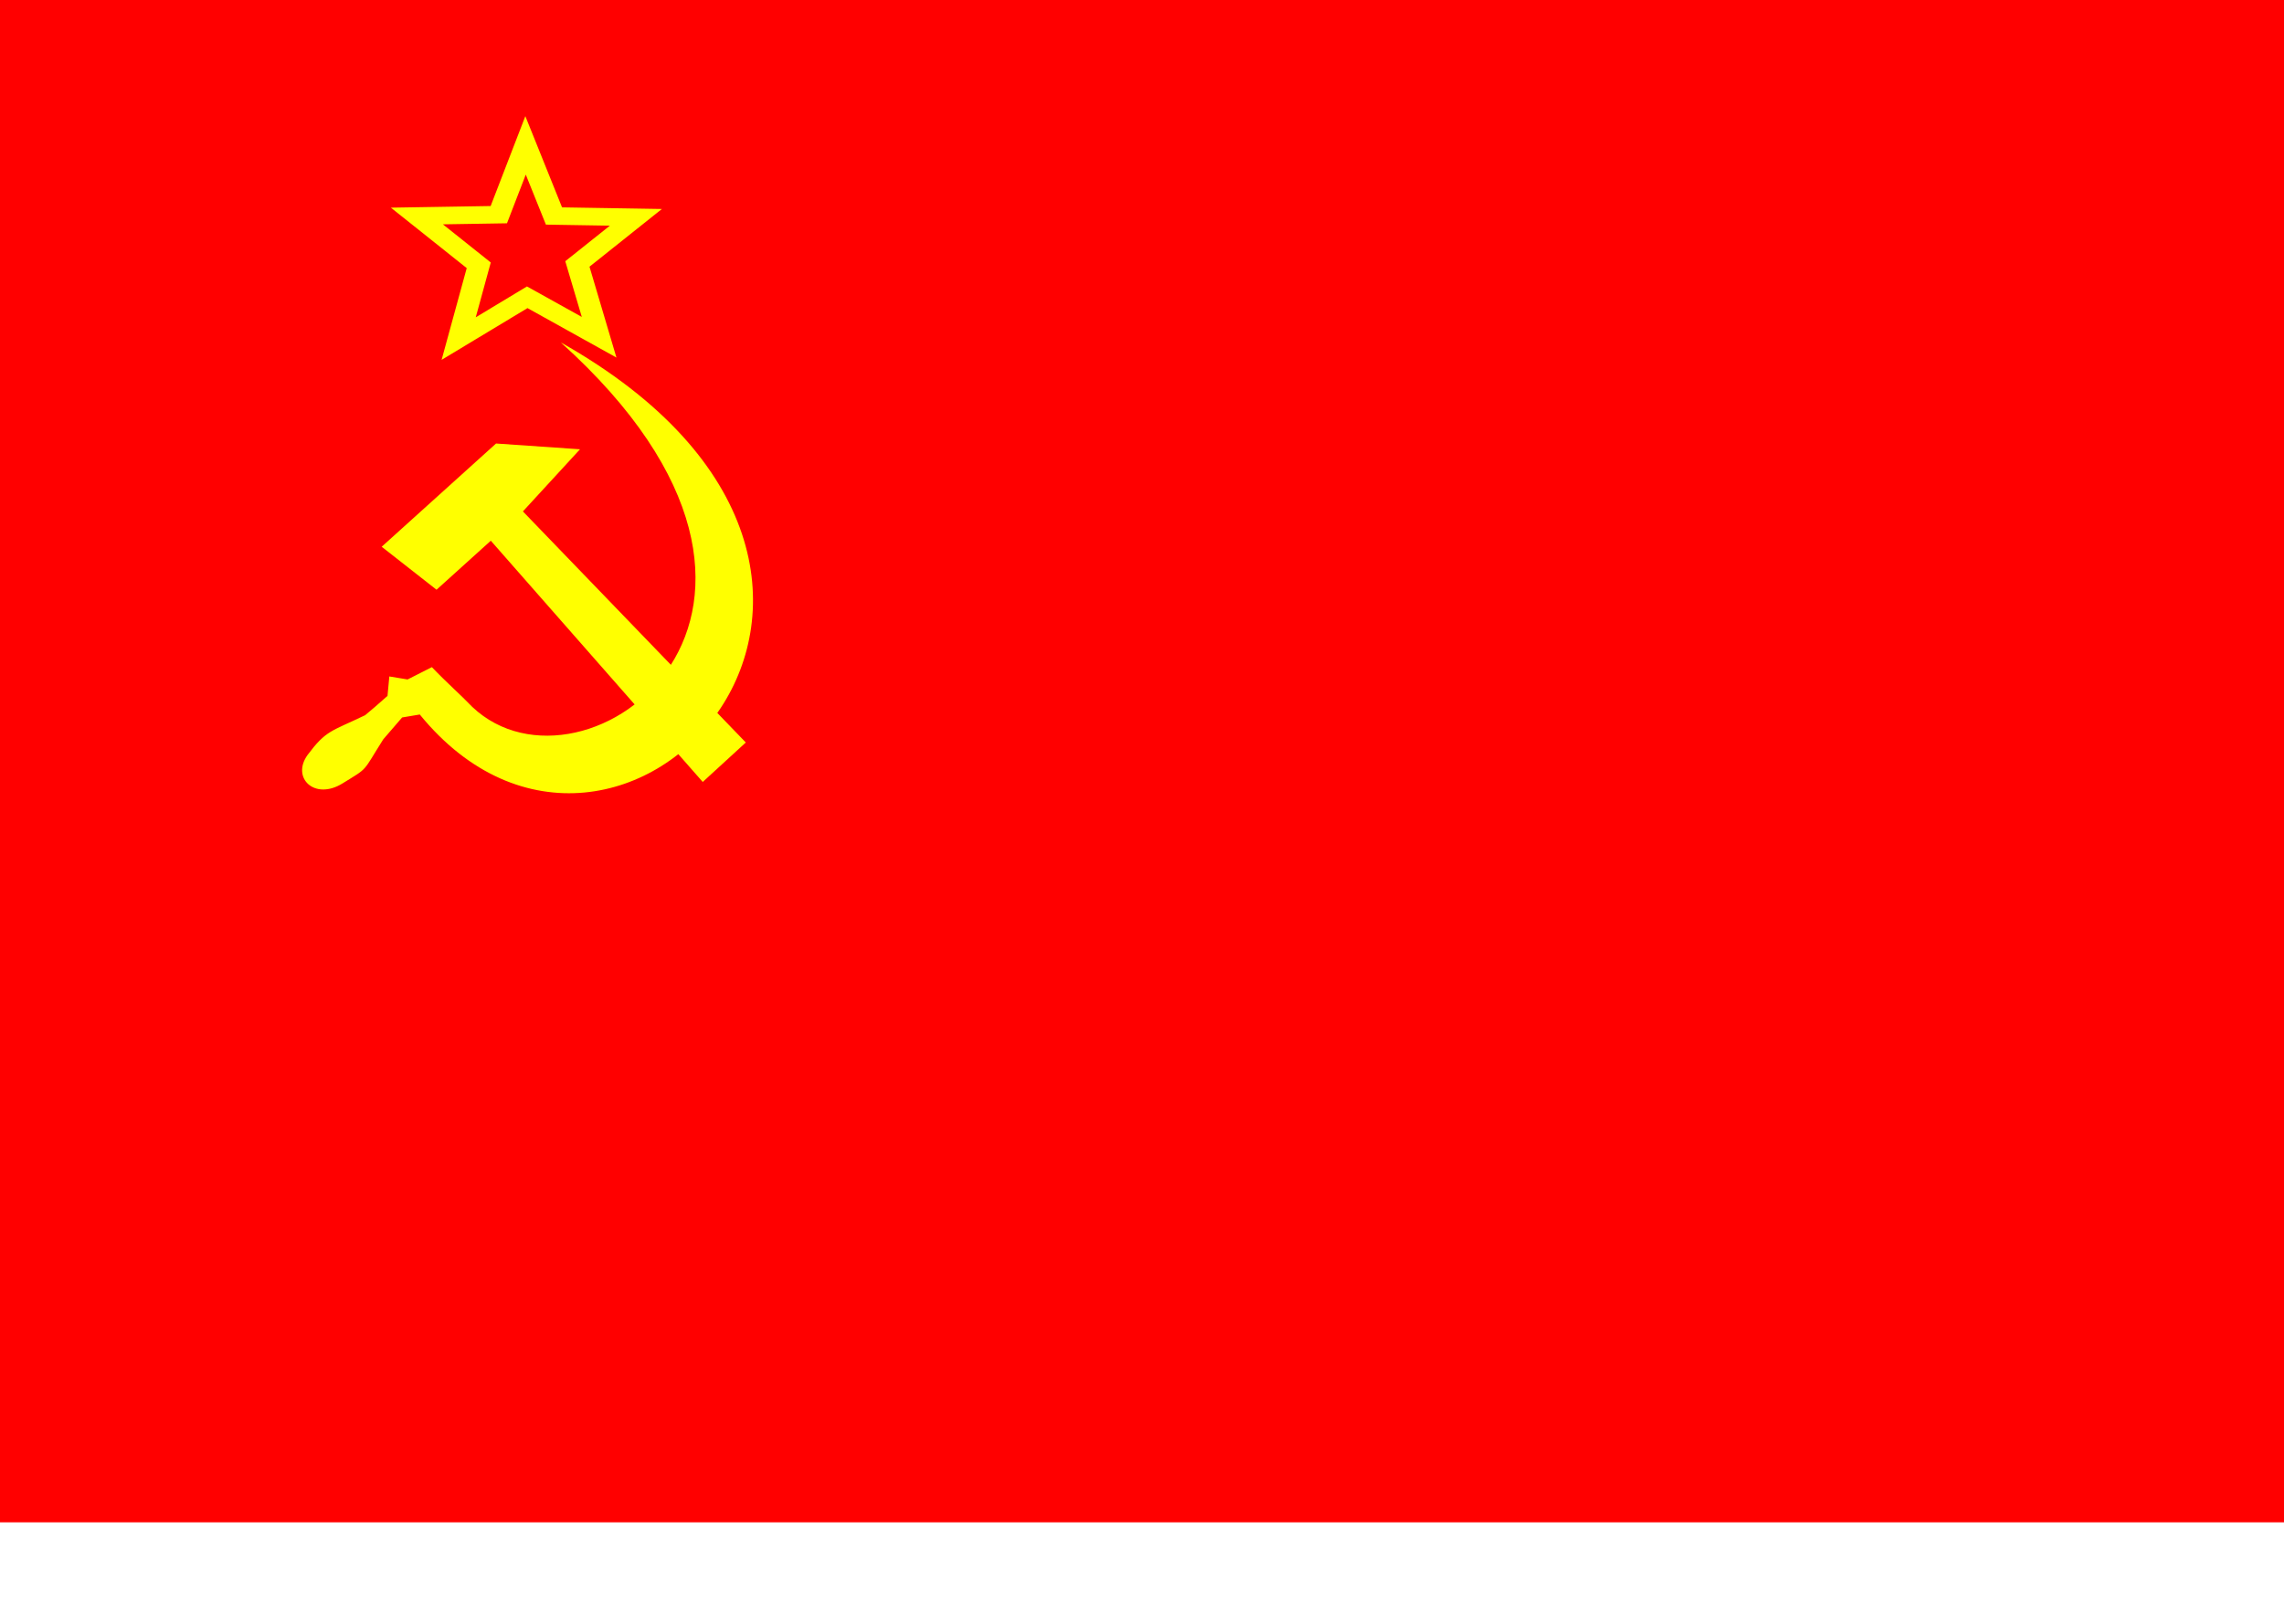
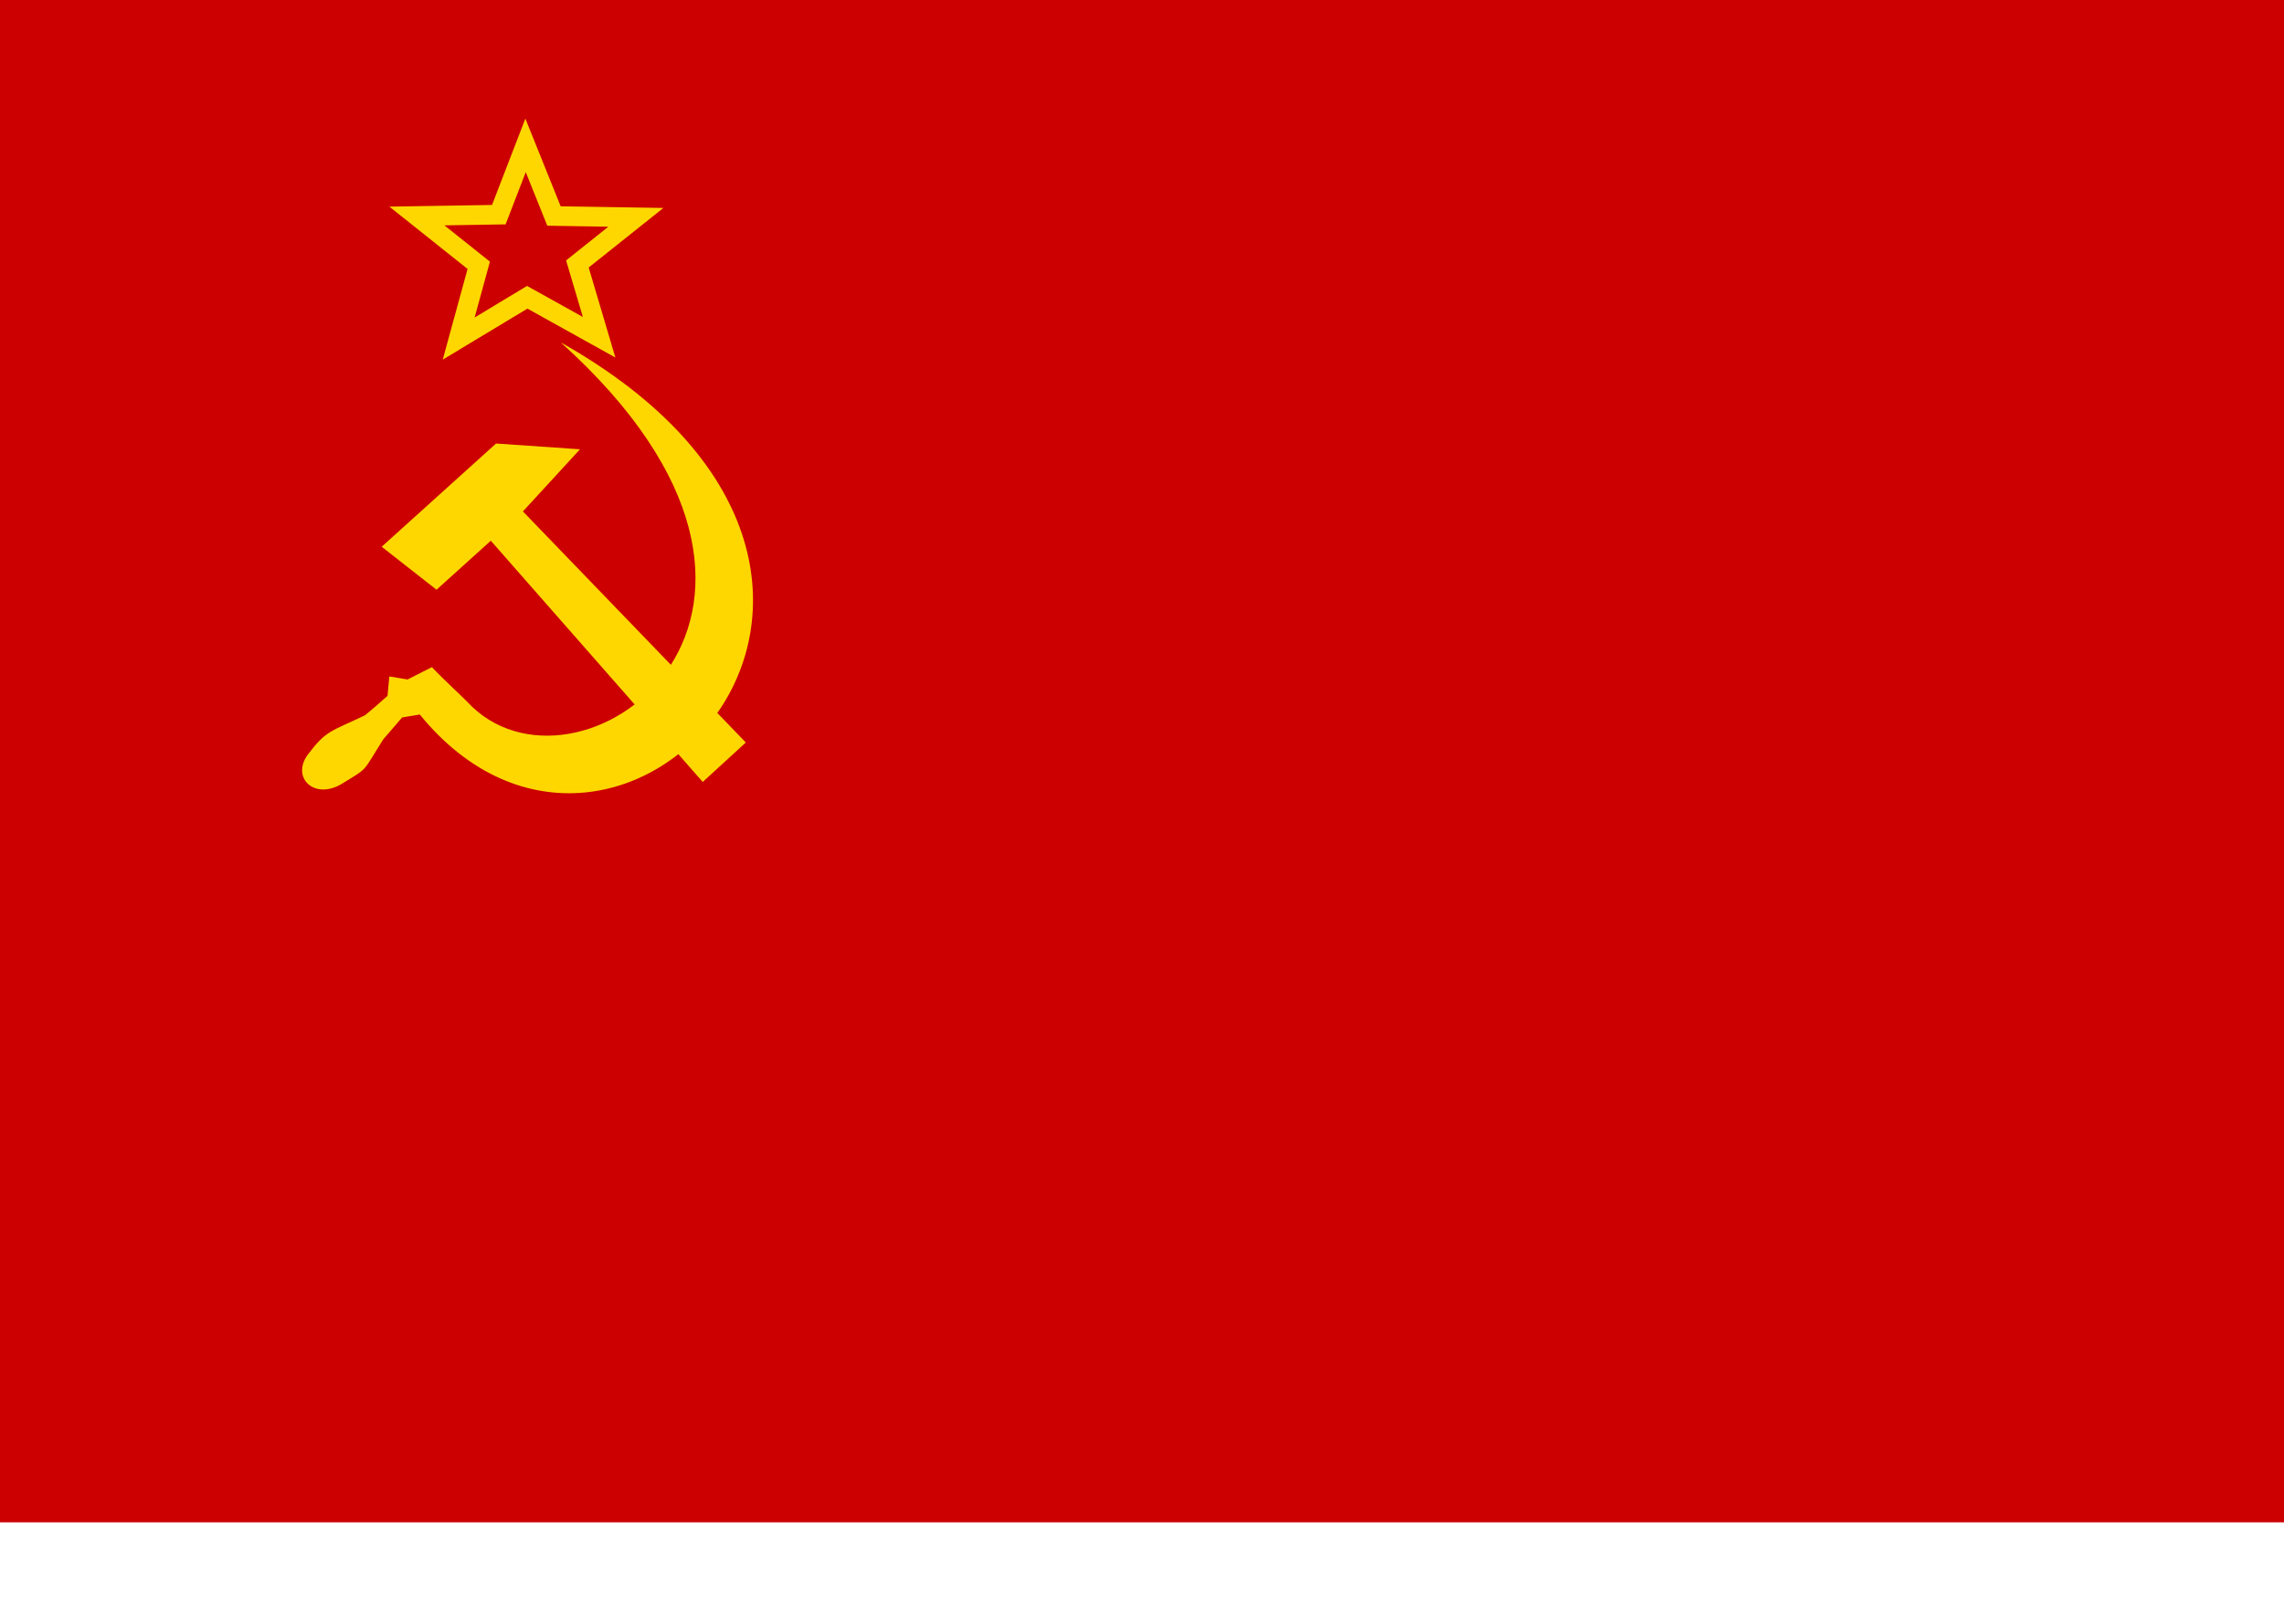
<svg xmlns="http://www.w3.org/2000/svg" xmlns:xlink="http://www.w3.org/1999/xlink" id="svg551" width="744.09px" height="140mm">
  <defs id="defs553">
    <linearGradient id="linearGradient567">
      <stop style="stop-color:#000;stop-opacity:1;" offset="0" id="stop568" />
      <stop style="stop-color:#fff;stop-opacity:1;" offset="1" id="stop569" />
    </linearGradient>
    <linearGradient xlink:href="#linearGradient567" id="linearGradient570" />
  </defs>
-   <rect style="font-size:12px;fill:#ff0000;fill-opacity:1;fill-rule:evenodd;stroke-width:1pt" id="rect590" width="744.09" height="496.063" x="0" y="-7.5999997e-05" />
-   <g id="g7432" transform="matrix(1.184514,0,0,1.184514,-23.96794,5.401563)">
-     <path transform="matrix(0.520224,0,0,0.414703,24.99743,-37.01097)" id="path589" d="M 268.701,174.689 L 254.559,220.652 L 211.248,221.535 L 243.952,254.239 L 233.345,302.852 L 269.585,275.452 L 307.591,301.968 L 296.101,253.354 L 327.037,222.418 L 283.727,221.534 L 268.701,174.689 z " style="font-size:12px;fill:none;fill-rule:evenodd;stroke:#ffff00;stroke-width:11.625" />
-     <g transform="matrix(0.831918,0,0,0.797182,32.07594,14.36842)" id="g840">
-       <path transform="matrix(0.757037,0,0,0.770366,-45.00377,-93.99085)" id="path566" d="M 285.563,244.585 C 416.015,365.133 295.764,455.355 246.876,407.831 C 241.675,402.261 235.808,397.089 229.251,390.039 L 218.638,395.559 L 210.669,394.203 L 209.875,402.908 L 204.323,407.911 L 200.094,411.571 C 185.123,418.962 183.13,418.182 174.934,429.412 C 167.783,439.671 178.053,449.813 190.156,442.164 C 201.793,434.81 198.729,437.436 208.025,422.365 L 216.259,412.578 L 223.963,411.252 C 311.196,520.922 466.691,349.291 285.563,244.585 z " style="font-size:12px;fill:#ffff00;fill-rule:evenodd;stroke-width:1pt" />
-       <path transform="matrix(0.755308,-5.112918e-2,5.202941e-2,0.768607,-63.48462,-77.14349)" id="path558" d="M 342.261,443.325 L 362.24,426.938 L 272.236,317.2 L 299.025,291.09 L 262.627,286.074 L 209.616,328.894 L 232.189,349.699 L 257.347,329.369 L 342.261,443.325 z " style="font-size:12px;fill:#ffff00;fill-rule:evenodd;stroke-width:1pt" />
+   <rect style="font-size:12px;fill:#cc0000;fill-opacity:1;fill-rule:evenodd;stroke-width:1pt" id="rect590" width="744.09" height="496.063" x="0" y="-7.5999997e-05" />
+   <g id="g3163">
+     <path id="path589" d="M 171.219,47.373 L 162.504,69.951 L 135.816,70.384 L 155.968,86.449 L 149.432,110.329 L 171.764,96.869 L 195.183,109.895 L 188.103,86.014 L 207.166,70.818 L 180.478,70.384 L 171.219,47.373 z" style="font-size:12px;fill:none;fill-rule:evenodd;stroke:#ffd700;stroke-width:6.396;stroke-opacity:1" />
+     <g transform="matrix(0.9854185,0,0,0.9442732,14.02646,22.42116)" id="g840">
+       <path transform="matrix(0.757037,0,0,0.770366,-45.00377,-93.99085)" id="path566" d="M 285.563,244.585 C 416.015,365.133 295.764,455.355 246.876,407.831 C 241.675,402.261 235.808,397.089 229.251,390.039 L 218.638,395.559 L 210.669,394.203 L 209.875,402.908 L 204.323,407.911 L 200.094,411.571 C 185.123,418.962 183.13,418.182 174.934,429.412 C 167.783,439.671 178.053,449.813 190.156,442.164 C 201.793,434.81 198.729,437.436 208.025,422.365 L 216.259,412.578 L 223.963,411.252 C 311.196,520.922 466.691,349.291 285.563,244.585 z" style="font-size:12px;fill:#ffd700;fill-rule:evenodd;stroke-width:1pt;fill-opacity:1" />
+       <path transform="matrix(0.755308,-5.112918e-2,5.202941e-2,0.768607,-63.48462,-77.14349)" id="path558" d="M 342.261,443.325 L 362.24,426.938 L 272.236,317.2 L 299.025,291.09 L 262.627,286.074 L 209.616,328.894 L 232.189,349.699 L 257.347,329.369 L 342.261,443.325 z" style="font-size:12px;fill:#ffd700;fill-opacity:1;fill-rule:evenodd;stroke-width:1pt" />
    </g>
  </g>
</svg>
